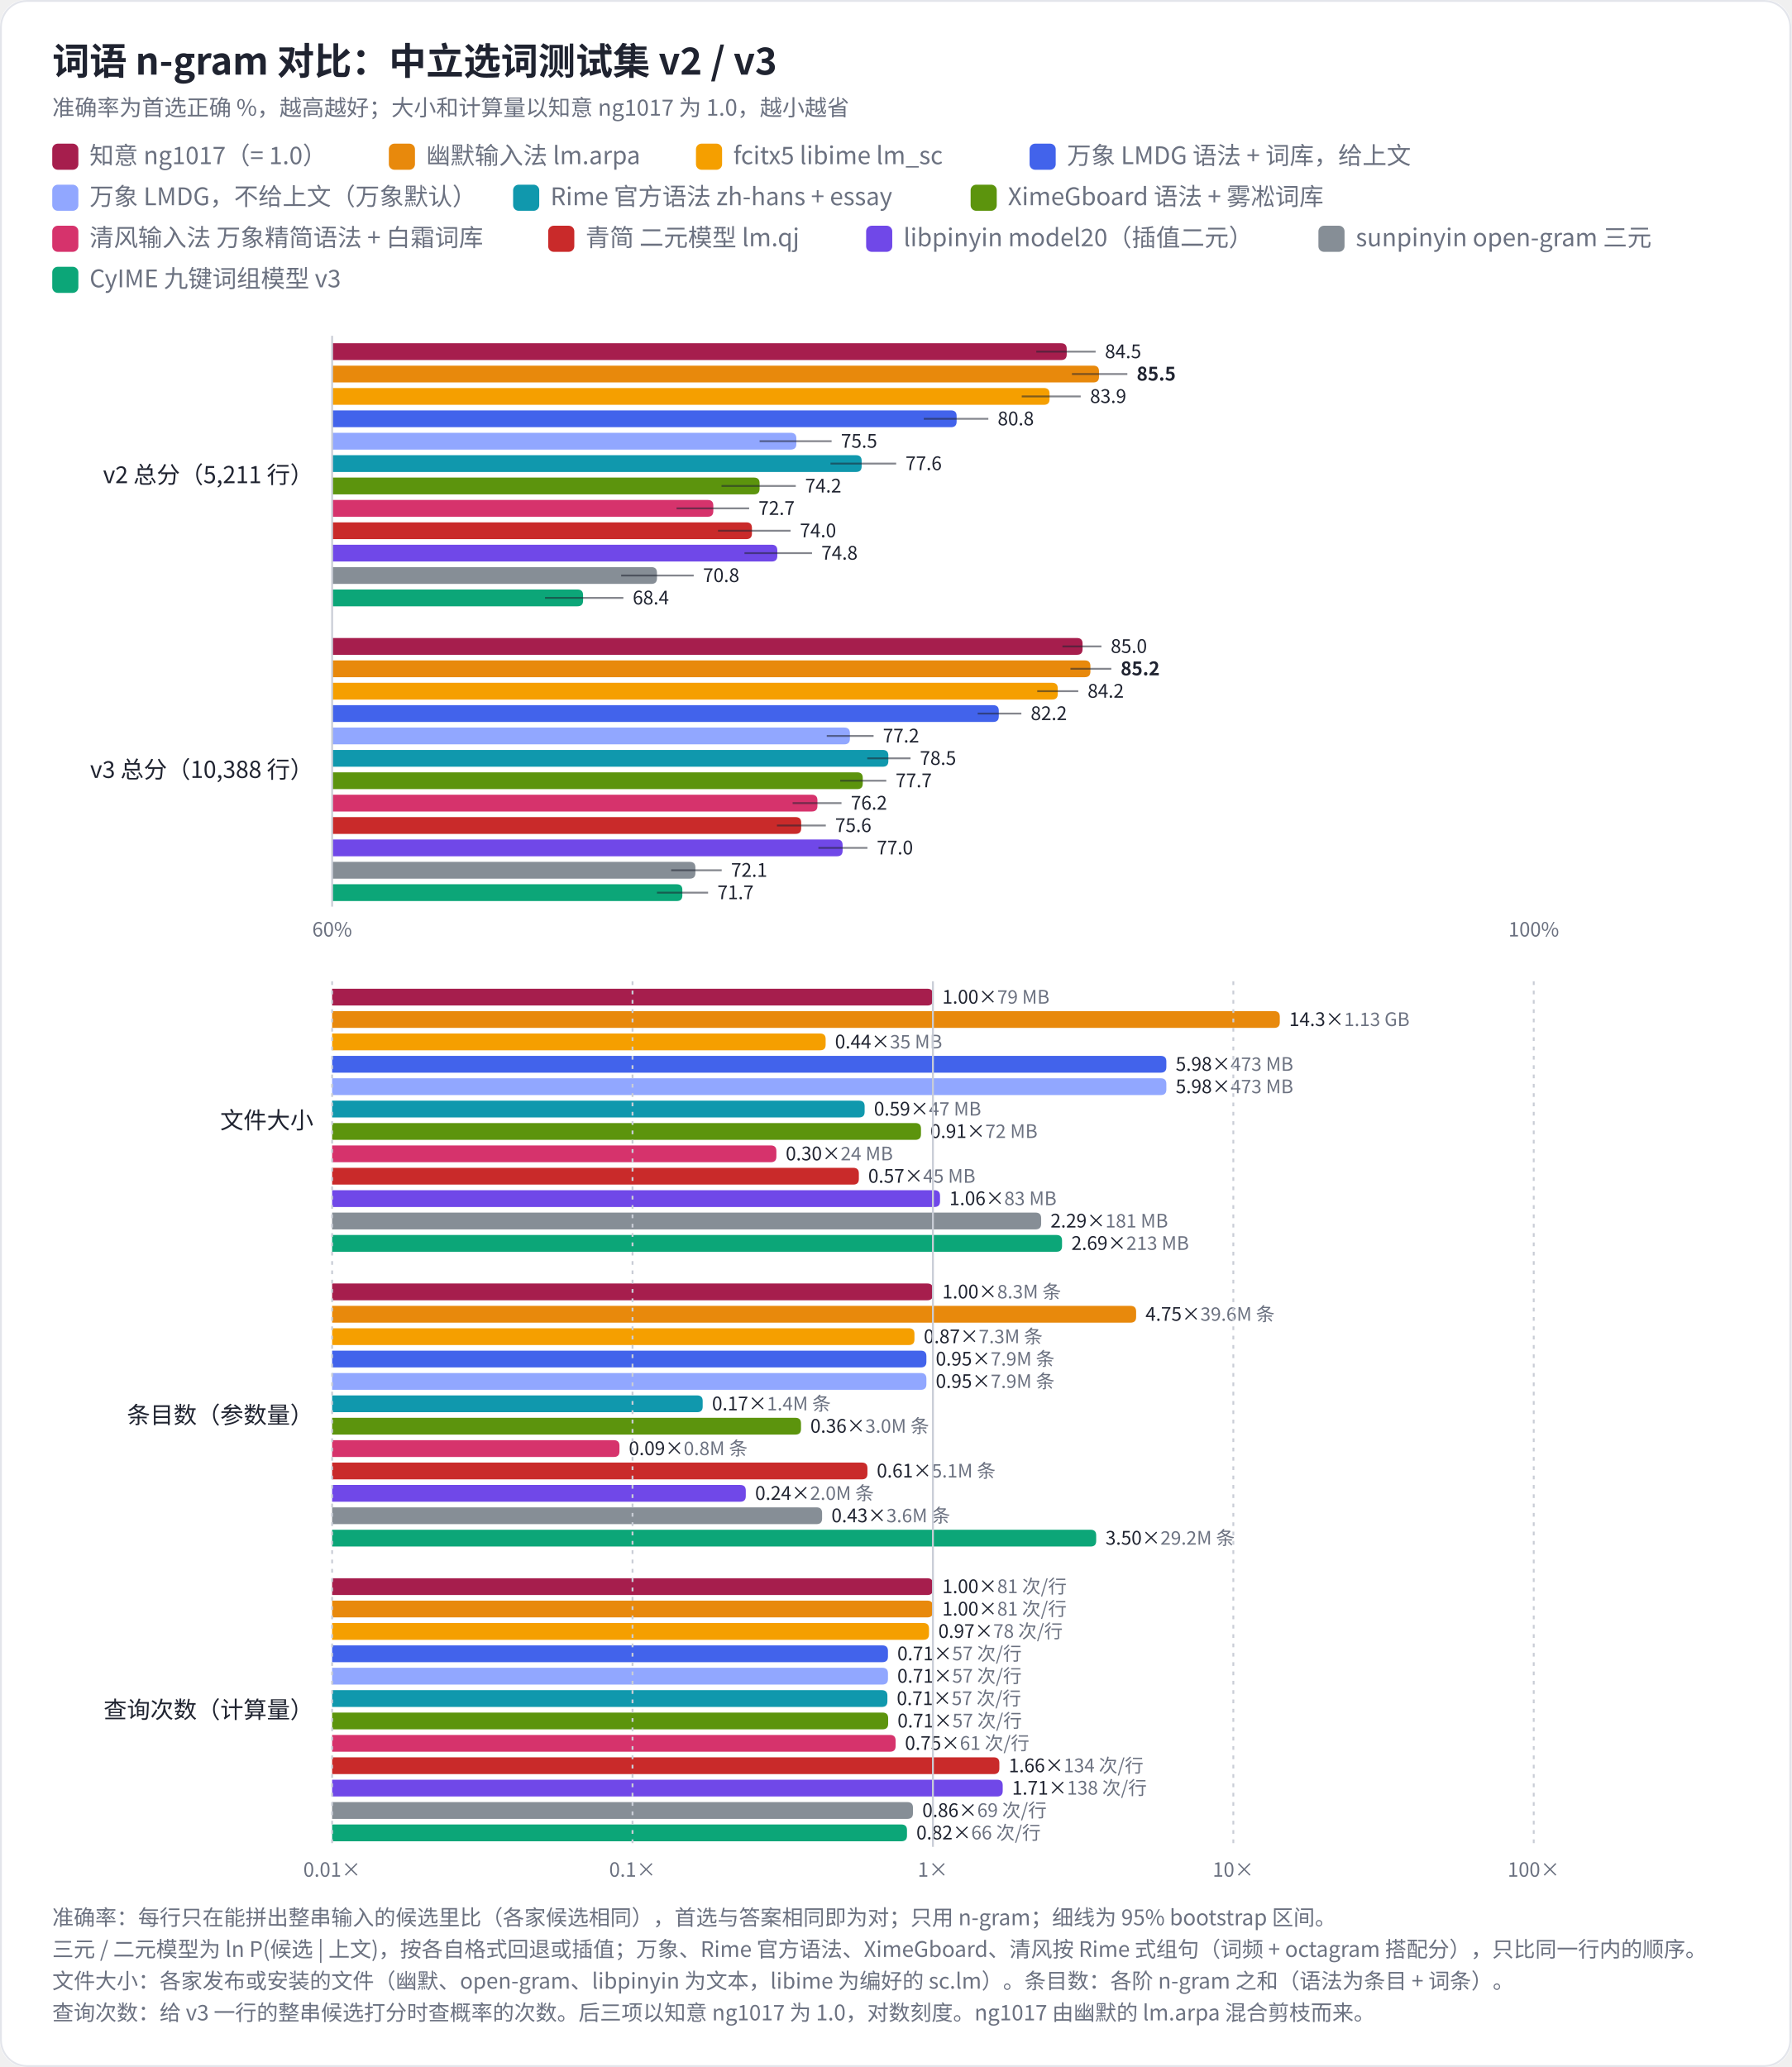
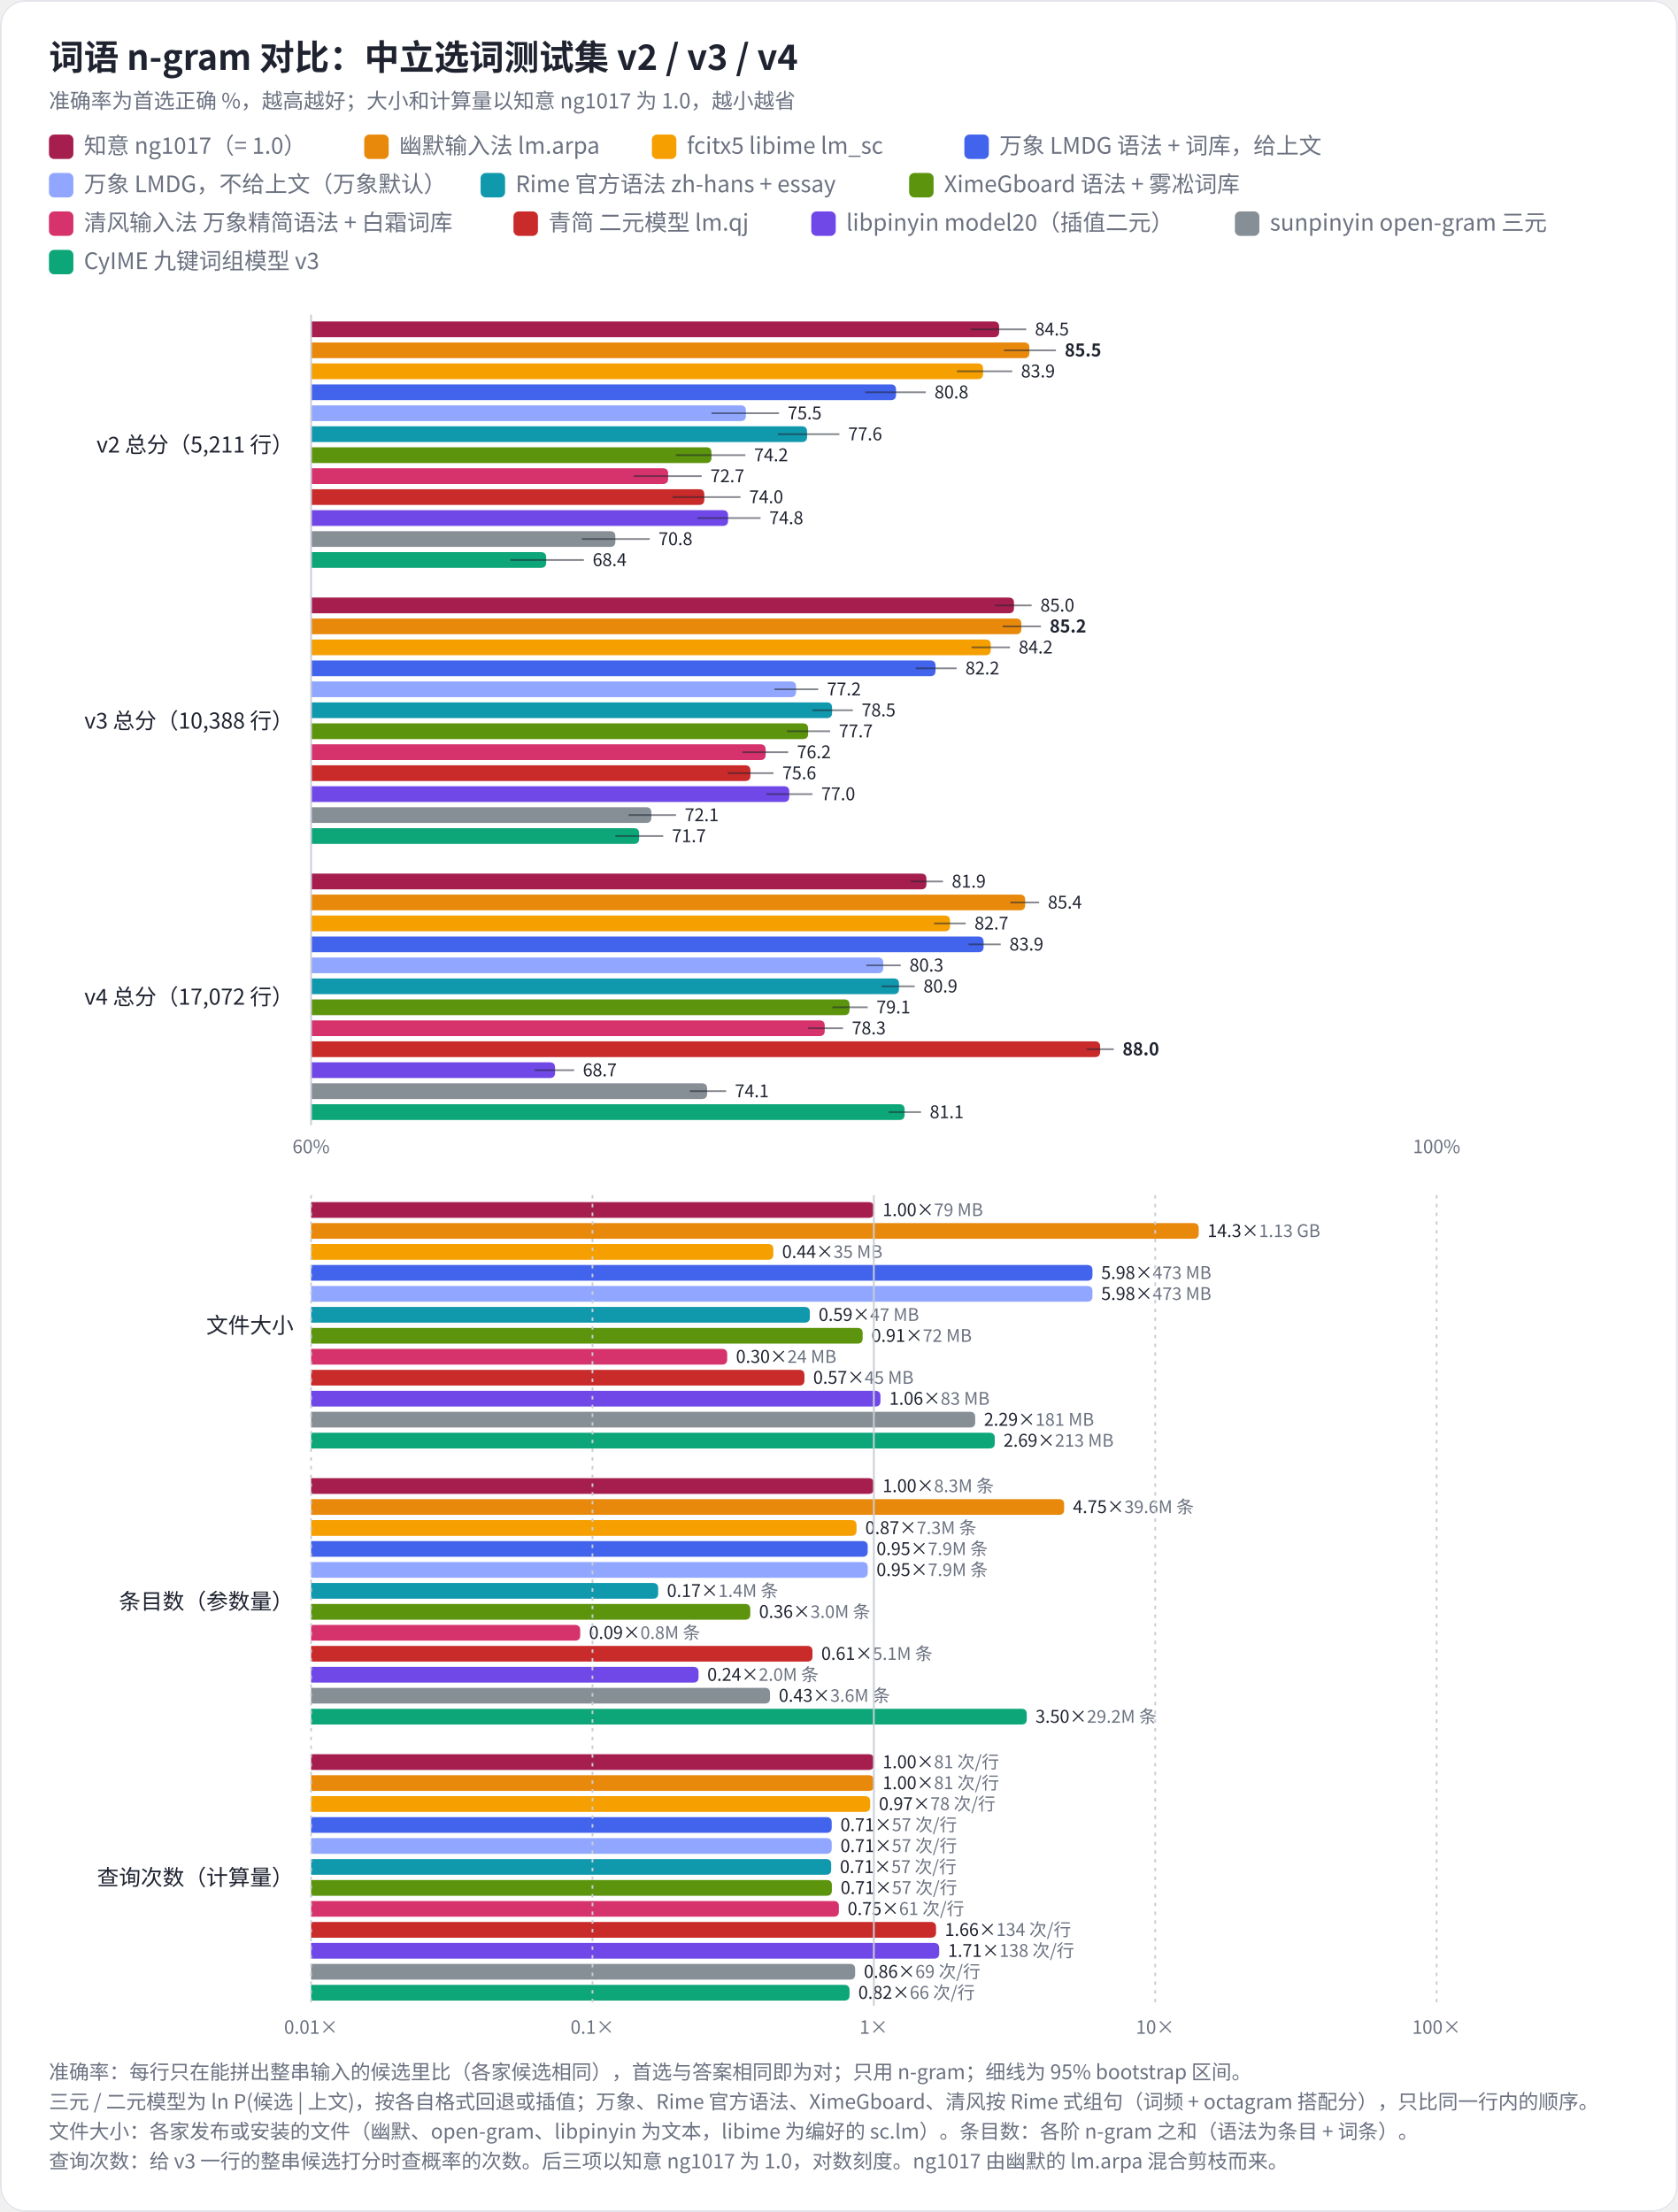
- <svg xmlns="http://www.w3.org/2000/svg" width="960" height="1108" viewBox="0 0 960 1108" font-family="'Microsoft YaHei','PingFang SC','Noto Sans CJK SC','Segoe UI',sans-serif">
-   <rect width="960" height="1108" rx="14" fill="#FFFFFF" />
-   <rect x="0.5" y="0.5" width="959" height="1107" rx="14" fill="none" stroke="#E3E5EB" />
-   <text x="28" y="40" font-size="20" font-weight="700" fill="#1F2330">词语 n-gram 对比：中立选词测试集 v2 / v3</text>
+ <svg xmlns="http://www.w3.org/2000/svg" width="960" height="1266" viewBox="0 0 960 1266" font-family="'Microsoft YaHei','PingFang SC','Noto Sans CJK SC','Segoe UI',sans-serif">
+   <rect width="960" height="1266" rx="14" fill="#FFFFFF" />
+   <rect x="0.5" y="0.5" width="959" height="1265" rx="14" fill="none" stroke="#E3E5EB" />
+   <text x="28" y="40" font-size="20" font-weight="700" fill="#1F2330">词语 n-gram 对比：中立选词测试集 v2 / v3 / v4</text>
  <text x="28" y="62" font-size="12" fill="#6B7180">准确率为首选正确 %，越高越好；大小和计算量以知意 ng1017 为 1.0，越小越省</text>
  <rect x="28" y="77" width="14" height="14" rx="3" fill="#A61E4D" />
  <text x="48" y="88" font-size="13" fill="#6B7180">知意 ng1017（= 1.0）</text>
  <rect x="208.4" y="77" width="14" height="14" rx="3" fill="#E8890C" />
  <text x="228.4" y="88" font-size="13" fill="#6B7180">幽默输入法 lm.arpa</text>
  <rect x="373.0" y="77" width="14" height="14" rx="3" fill="#F59F00" />
  <text x="393.0" y="88" font-size="13" fill="#6B7180">fcitx5 libime lm_sc</text>
  <rect x="551.8" y="77" width="14" height="14" rx="3" fill="#4263EB" />
  <text x="571.8" y="88" font-size="13" fill="#6B7180">万象 LMDG 语法 + 词库，给上文</text>
  <rect x="28" y="99" width="14" height="14" rx="3" fill="#91A7FF" />
  <text x="48" y="110" font-size="13" fill="#6B7180">万象 LMDG，不给上文（万象默认）</text>
  <rect x="275.0" y="99" width="14" height="14" rx="3" fill="#1098AD" />
  <text x="295.0" y="110" font-size="13" fill="#6B7180">Rime 官方语法 zh-hans + essay</text>
  <rect x="520.2" y="99" width="14" height="14" rx="3" fill="#5C940D" />
  <text x="540.2" y="110" font-size="13" fill="#6B7180">XimeGboard 语法 + 雾凇词库</text>
  <rect x="28" y="121" width="14" height="14" rx="3" fill="#D6336C" />
  <text x="48" y="132" font-size="13" fill="#6B7180">清风输入法 万象精简语法 + 白霜词库</text>
  <rect x="293.8" y="121" width="14" height="14" rx="3" fill="#C92A2A" />
  <text x="313.8" y="132" font-size="13" fill="#6B7180">青简 二元模型 lm.qj</text>
  <rect x="464.2" y="121" width="14" height="14" rx="3" fill="#7048E8" />
  <text x="484.2" y="132" font-size="13" fill="#6B7180">libpinyin model20（插值二元）</text>
  <rect x="706.6" y="121" width="14" height="14" rx="3" fill="#868E96" />
  <text x="726.6" y="132" font-size="13" fill="#6B7180">sunpinyin open-gram 三元</text>
  <rect x="28" y="143" width="14" height="14" rx="3" fill="#0CA678" />
  <text x="48" y="154" font-size="13" fill="#6B7180">CyIME 九键词组模型 v3</text>
  <text x="168" y="259" font-size="12.5" text-anchor="end" fill="#1F2330">v2 总分（5,211 行）</text>
  <path d="M178,184 H568.7 Q571.7,184 571.7,187.0 V190.0 Q571.7,193 568.7,193 H178 Z" fill="#A61E4D" />
  <line x1="555.4" y1="188.5" x2="587.2" y2="188.5" stroke="#1F2330" stroke-width="1" opacity="0.55" />
  <text x="592.2" y="192" font-size="10" fill="#1F2330">84.5</text>
  <path d="M178,196 H586.0 Q589.0,196 589.0,199.0 V202.0 Q589.0,205 586.0,205 H178 Z" fill="#E8890C" />
  <line x1="574.5" y1="200.5" x2="604.2" y2="200.5" stroke="#1F2330" stroke-width="1" opacity="0.55" />
  <text x="609.2" y="204" font-size="10" font-weight="700" fill="#1F2330">85.5</text>
  <path d="M178,208 H559.5 Q562.5,208 562.5,211.0 V214.0 Q562.5,217 559.5,217 H178 Z" fill="#F59F00" />
  <line x1="547.6" y1="212.5" x2="579.2" y2="212.5" stroke="#1F2330" stroke-width="1" opacity="0.55" />
  <text x="584.2" y="216" font-size="10" fill="#1F2330">83.9</text>
  <path d="M178,220 H509.7 Q512.7,220 512.7,223.0 V226.0 Q512.7,229 509.7,229 H178 Z" fill="#4263EB" />
  <line x1="495.1" y1="224.5" x2="529.7" y2="224.5" stroke="#1F2330" stroke-width="1" opacity="0.55" />
  <text x="534.7" y="228" font-size="10" fill="#1F2330">80.8</text>
  <path d="M178,232 H423.8 Q426.8,232 426.8,235.0 V238.0 Q426.8,241 423.8,241 H178 Z" fill="#91A7FF" />
  <line x1="407.1" y1="236.5" x2="445.7" y2="236.5" stroke="#1F2330" stroke-width="1" opacity="0.55" />
  <text x="450.7" y="240" font-size="10" fill="#1F2330">75.5</text>
  <path d="M178,244 H458.8 Q461.8,244 461.8,247.0 V250.0 Q461.8,253 458.8,253 H178 Z" fill="#1098AD" />
  <line x1="445.1" y1="248.5" x2="480.3" y2="248.5" stroke="#1F2330" stroke-width="1" opacity="0.55" />
  <text x="485.3" y="252" font-size="10" fill="#1F2330">77.6</text>
  <path d="M178,256 H404.1 Q407.1,256 407.1,259.0 V262.0 Q407.1,265 404.1,265 H178 Z" fill="#5C940D" />
  <line x1="386.7" y1="260.5" x2="426.5" y2="260.5" stroke="#1F2330" stroke-width="1" opacity="0.55" />
  <text x="431.5" y="264" font-size="10" fill="#1F2330">74.2</text>
  <path d="M178,268 H379.3 Q382.3,268 382.3,271.0 V274.0 Q382.3,277 379.3,277 H178 Z" fill="#D6336C" />
  <line x1="362.6" y1="272.5" x2="401.5" y2="272.5" stroke="#1F2330" stroke-width="1" opacity="0.55" />
  <text x="406.5" y="276" font-size="10" fill="#1F2330">72.7</text>
  <path d="M178,280 H400.0 Q403.0,280 403.0,283.0 V286.0 Q403.0,289 400.0,289 H178 Z" fill="#C92A2A" />
  <line x1="384.8" y1="284.5" x2="423.7" y2="284.5" stroke="#1F2330" stroke-width="1" opacity="0.55" />
  <text x="428.7" y="288" font-size="10" fill="#1F2330">74.0</text>
  <path d="M178,292 H413.6 Q416.6,292 416.6,295.0 V298.0 Q416.6,301 413.6,301 H178 Z" fill="#7048E8" />
  <line x1="399.0" y1="296.5" x2="435.2" y2="296.5" stroke="#1F2330" stroke-width="1" opacity="0.55" />
  <text x="440.2" y="300" font-size="10" fill="#1F2330">74.8</text>
  <path d="M178,304 H349.1 Q352.1,304 352.1,307.0 V310.0 Q352.1,313 349.1,313 H178 Z" fill="#868E96" />
  <line x1="332.9" y1="308.5" x2="371.8" y2="308.5" stroke="#1F2330" stroke-width="1" opacity="0.55" />
  <text x="376.8" y="312" font-size="10" fill="#1F2330">70.8</text>
  <path d="M178,316 H309.5 Q312.5,316 312.5,319.0 V322.0 Q312.5,325 309.5,325 H178 Z" fill="#0CA678" />
  <line x1="292.1" y1="320.5" x2="334.1" y2="320.5" stroke="#1F2330" stroke-width="1" opacity="0.55" />
  <text x="339.1" y="324" font-size="10" fill="#1F2330">68.4</text>
  <text x="168" y="417" font-size="12.5" text-anchor="end" fill="#1F2330">v3 总分（10,388 行）</text>
  <path d="M178,342 H577.2 Q580.2,342 580.2,345.0 V348.0 Q580.2,351 577.2,351 H178 Z" fill="#A61E4D" />
  <line x1="569.4" y1="346.5" x2="590.3" y2="346.5" stroke="#1F2330" stroke-width="1" opacity="0.55" />
  <text x="595.3" y="350" font-size="10" fill="#1F2330">85.0</text>
  <path d="M178,354 H581.4 Q584.4,354 584.4,357.0 V360.0 Q584.4,363 581.4,363 H178 Z" fill="#E8890C" />
  <line x1="573.7" y1="358.5" x2="595.6" y2="358.5" stroke="#1F2330" stroke-width="1" opacity="0.55" />
  <text x="600.6" y="362" font-size="10" font-weight="700" fill="#1F2330">85.2</text>
  <path d="M178,366 H563.9 Q566.9,366 566.9,369.0 V372.0 Q566.9,375 563.9,375 H178 Z" fill="#F59F00" />
  <line x1="555.9" y1="370.5" x2="577.9" y2="370.5" stroke="#1F2330" stroke-width="1" opacity="0.55" />
  <text x="582.9" y="374" font-size="10" fill="#1F2330">84.2</text>
  <path d="M178,378 H532.3 Q535.3,378 535.3,381.0 V384.0 Q535.3,387 532.3,387 H178 Z" fill="#4263EB" />
  <line x1="524.0" y1="382.5" x2="547.4" y2="382.5" stroke="#1F2330" stroke-width="1" opacity="0.55" />
  <text x="552.4" y="386" font-size="10" fill="#1F2330">82.2</text>
  <path d="M178,390 H452.5 Q455.5,390 455.5,393.0 V396.0 Q455.5,399 452.5,399 H178 Z" fill="#91A7FF" />
  <line x1="443.1" y1="394.5" x2="468.2" y2="394.5" stroke="#1F2330" stroke-width="1" opacity="0.55" />
  <text x="473.2" y="398" font-size="10" fill="#1F2330">77.2</text>
  <path d="M178,402 H473.1 Q476.1,402 476.1,405.0 V408.0 Q476.1,411 473.1,411 H178 Z" fill="#1098AD" />
  <line x1="464.8" y1="406.5" x2="488.0" y2="406.5" stroke="#1F2330" stroke-width="1" opacity="0.55" />
  <text x="493.0" y="410" font-size="10" fill="#1F2330">78.5</text>
  <path d="M178,414 H459.4 Q462.4,414 462.4,417.0 V420.0 Q462.4,423 459.4,423 H178 Z" fill="#5C940D" />
  <line x1="450.3" y1="418.5" x2="475.0" y2="418.5" stroke="#1F2330" stroke-width="1" opacity="0.55" />
  <text x="480.0" y="422" font-size="10" fill="#1F2330">77.7</text>
  <path d="M178,426 H435.1 Q438.1,426 438.1,429.0 V432.0 Q438.1,435 435.1,435 H178 Z" fill="#D6336C" />
  <line x1="424.8" y1="430.5" x2="451.0" y2="430.5" stroke="#1F2330" stroke-width="1" opacity="0.55" />
  <text x="456.0" y="434" font-size="10" fill="#1F2330">76.2</text>
  <path d="M178,438 H426.4 Q429.4,438 429.4,441.0 V444.0 Q429.4,447 426.4,447 H178 Z" fill="#C92A2A" />
  <line x1="416.4" y1="442.5" x2="442.6" y2="442.5" stroke="#1F2330" stroke-width="1" opacity="0.55" />
  <text x="447.6" y="446" font-size="10" fill="#1F2330">75.6</text>
  <path d="M178,450 H448.6 Q451.6,450 451.6,453.0 V456.0 Q451.6,459 448.6,459 H178 Z" fill="#7048E8" />
  <line x1="438.6" y1="454.5" x2="464.9" y2="454.5" stroke="#1F2330" stroke-width="1" opacity="0.55" />
  <text x="469.9" y="458" font-size="10" fill="#1F2330">77.0</text>
  <path d="M178,462 H369.7 Q372.7,462 372.7,465.0 V468.0 Q372.7,471 369.7,471 H178 Z" fill="#868E96" />
  <line x1="359.7" y1="466.5" x2="386.8" y2="466.5" stroke="#1F2330" stroke-width="1" opacity="0.55" />
  <text x="391.8" y="470" font-size="10" fill="#1F2330">72.1</text>
  <path d="M178,474 H362.7 Q365.7,474 365.7,477.0 V480.0 Q365.7,483 362.7,483 H178 Z" fill="#0CA678" />
  <line x1="352.1" y1="478.5" x2="379.5" y2="478.5" stroke="#1F2330" stroke-width="1" opacity="0.55" />
  <text x="384.5" y="482" font-size="10" fill="#1F2330">71.7</text>
-   <line x1="178" y1="180" x2="178" y2="486" stroke="#C9CDD6" />
-   <text x="178" y="502" font-size="10.5" fill="#6B7180" text-anchor="middle">60%</text>
-   <text x="822" y="502" font-size="10.5" fill="#6B7180" text-anchor="middle">100%</text>
-   <text x="168" y="605" font-size="12.5" text-anchor="end" fill="#1F2330">文件大小</text>
-   <path d="M178,530 H497.0 Q500.0,530 500.0,533.0 V536.0 Q500.0,539 497.0,539 H178 Z" fill="#A61E4D" />
-   <text x="505.0" y="538" font-size="10" fill="#1F2330">1.00×<tspan fill="#6B7180">  79 MB</tspan>
-   </text>
-   <path d="M178,542 H682.9 Q685.9,542 685.9,545.0 V548.0 Q685.9,551 682.9,551 H178 Z" fill="#E8890C" />
-   <text x="690.9" y="550" font-size="10" fill="#1F2330">14.3×<tspan fill="#6B7180">  1.13 GB</tspan>
-   </text>
-   <path d="M178,554 H439.5 Q442.5,554 442.5,557.0 V560.0 Q442.5,563 439.5,563 H178 Z" fill="#F59F00" />
-   <text x="447.5" y="562" font-size="10" fill="#1F2330">0.44×<tspan fill="#6B7180">  35 MB</tspan>
-   </text>
-   <path d="M178,566 H622.1 Q625.1,566 625.1,569.0 V572.0 Q625.1,575 622.1,575 H178 Z" fill="#4263EB" />
-   <text x="630.1" y="574" font-size="10" fill="#1F2330">5.98×<tspan fill="#6B7180">  473 MB</tspan>
-   </text>
-   <path d="M178,578 H622.1 Q625.1,578 625.1,581.0 V584.0 Q625.1,587 622.1,587 H178 Z" fill="#91A7FF" />
-   <text x="630.1" y="586" font-size="10" fill="#1F2330">5.98×<tspan fill="#6B7180">  473 MB</tspan>
-   </text>
-   <path d="M178,590 H460.4 Q463.4,590 463.4,593.0 V596.0 Q463.4,599 460.4,599 H178 Z" fill="#1098AD" />
-   <text x="468.4" y="598" font-size="10" fill="#1F2330">0.59×<tspan fill="#6B7180">  47 MB</tspan>
-   </text>
-   <path d="M178,602 H490.6 Q493.6,602 493.6,605.0 V608.0 Q493.6,611 490.6,611 H178 Z" fill="#5C940D" />
-   <text x="498.6" y="610" font-size="10" fill="#1F2330">0.91×<tspan fill="#6B7180">  72 MB</tspan>
-   </text>
-   <path d="M178,614 H413.1 Q416.1,614 416.1,617.0 V620.0 Q416.1,623 413.1,623 H178 Z" fill="#D6336C" />
-   <text x="421.1" y="622" font-size="10" fill="#1F2330">0.30×<tspan fill="#6B7180">  24 MB</tspan>
-   </text>
-   <path d="M178,626 H457.3 Q460.3,626 460.3,629.0 V632.0 Q460.3,635 457.3,635 H178 Z" fill="#C92A2A" />
-   <text x="465.3" y="634" font-size="10" fill="#1F2330">0.57×<tspan fill="#6B7180">  45 MB</tspan>
-   </text>
-   <path d="M178,638 H500.8 Q503.8,638 503.8,641.0 V644.0 Q503.8,647 500.8,647 H178 Z" fill="#7048E8" />
-   <text x="508.8" y="646" font-size="10" fill="#1F2330">1.06×<tspan fill="#6B7180">  83 MB</tspan>
-   </text>
-   <path d="M178,650 H555.0 Q558.0,650 558.0,653.0 V656.0 Q558.0,659 555.0,659 H178 Z" fill="#868E96" />
-   <text x="563.0" y="658" font-size="10" fill="#1F2330">2.29×<tspan fill="#6B7180">  181 MB</tspan>
-   </text>
-   <path d="M178,662 H566.2 Q569.2,662 569.2,665.0 V668.0 Q569.2,671 566.2,671 H178 Z" fill="#0CA678" />
-   <text x="574.2" y="670" font-size="10" fill="#1F2330">2.69×<tspan fill="#6B7180">  213 MB</tspan>
-   </text>
-   <text x="168" y="763" font-size="12.5" text-anchor="end" fill="#1F2330">条目数（参数量）</text>
+   <text x="168" y="575" font-size="12.5" text-anchor="end" fill="#1F2330">v4 总分（17,072 行）</text>
+   <path d="M178,500 H527.1 Q530.1,500 530.1,503.0 V506.0 Q530.1,509 527.1,509 H178 Z" fill="#A61E4D" />
+   <line x1="520.9" y1="504.5" x2="539.6" y2="504.5" stroke="#1F2330" stroke-width="1" opacity="0.55" />
+   <text x="544.6" y="508" font-size="10" fill="#1F2330">81.9</text>
+   <path d="M178,512 H583.6 Q586.6,512 586.6,515.0 V518.0 Q586.6,521 583.6,521 H178 Z" fill="#E8890C" />
+   <line x1="578.1" y1="516.5" x2="594.6" y2="516.5" stroke="#1F2330" stroke-width="1" opacity="0.55" />
+   <text x="599.6" y="520" font-size="10" fill="#1F2330">85.4</text>
+   <path d="M178,524 H540.6 Q543.6,524 543.6,527.0 V530.0 Q543.6,533 540.6,533 H178 Z" fill="#F59F00" />
+   <line x1="534.5" y1="528.5" x2="552.6" y2="528.5" stroke="#1F2330" stroke-width="1" opacity="0.55" />
+   <text x="557.6" y="532" font-size="10" fill="#1F2330">82.7</text>
+   <path d="M178,536 H559.8 Q562.8,536 562.8,539.0 V542.0 Q562.8,545 559.8,545 H178 Z" fill="#4263EB" />
+   <line x1="554.2" y1="540.5" x2="572.6" y2="540.5" stroke="#1F2330" stroke-width="1" opacity="0.55" />
+   <text x="577.6" y="544" font-size="10" fill="#1F2330">83.9</text>
+   <path d="M178,548 H502.4 Q505.4,548 505.4,551.0 V554.0 Q505.4,557 502.4,557 H178 Z" fill="#91A7FF" />
+   <line x1="495.7" y1="552.5" x2="515.4" y2="552.5" stroke="#1F2330" stroke-width="1" opacity="0.55" />
+   <text x="520.4" y="556" font-size="10" fill="#1F2330">80.3</text>
+   <path d="M178,560 H511.4 Q514.4,560 514.4,563.0 V566.0 Q514.4,569 511.4,569 H178 Z" fill="#1098AD" />
+   <line x1="504.5" y1="564.5" x2="523.4" y2="564.5" stroke="#1F2330" stroke-width="1" opacity="0.55" />
+   <text x="528.4" y="568" font-size="10" fill="#1F2330">80.9</text>
+   <path d="M178,572 H483.1 Q486.1,572 486.1,575.0 V578.0 Q486.1,581 483.1,581 H178 Z" fill="#5C940D" />
+   <line x1="476.3" y1="576.5" x2="496.5" y2="576.5" stroke="#1F2330" stroke-width="1" opacity="0.55" />
+   <text x="501.5" y="580" font-size="10" fill="#1F2330">79.1</text>
+   <path d="M178,584 H468.9 Q471.9,584 471.9,587.0 V590.0 Q471.9,593 468.9,593 H178 Z" fill="#D6336C" />
+   <line x1="462.4" y1="588.5" x2="482.4" y2="588.5" stroke="#1F2330" stroke-width="1" opacity="0.55" />
+   <text x="487.4" y="592" font-size="10" fill="#1F2330">78.3</text>
+   <path d="M178,596 H626.5 Q629.5,596 629.5,599.0 V602.0 Q629.5,605 626.5,605 H178 Z" fill="#C92A2A" />
+   <line x1="621.7" y1="600.5" x2="637.3" y2="600.5" stroke="#1F2330" stroke-width="1" opacity="0.55" />
+   <text x="642.3" y="604" font-size="10" font-weight="700" fill="#1F2330">88.0</text>
+   <path d="M178,608 H314.6 Q317.6,608 317.6,611.0 V614.0 Q317.6,617 314.6,617 H178 Z" fill="#7048E8" />
+   <line x1="306.0" y1="612.5" x2="328.5" y2="612.5" stroke="#1F2330" stroke-width="1" opacity="0.55" />
+   <text x="333.5" y="616" font-size="10" fill="#1F2330">68.7</text>
+   <path d="M178,620 H401.6 Q404.6,620 404.6,623.0 V626.0 Q404.6,629 401.6,629 H178 Z" fill="#868E96" />
+   <line x1="394.7" y1="624.5" x2="415.5" y2="624.5" stroke="#1F2330" stroke-width="1" opacity="0.55" />
+   <text x="420.5" y="628" font-size="10" fill="#1F2330">74.1</text>
+   <path d="M178,632 H514.6 Q517.6,632 517.6,635.0 V638.0 Q517.6,641 514.6,641 H178 Z" fill="#0CA678" />
+   <line x1="508.5" y1="636.5" x2="527.0" y2="636.5" stroke="#1F2330" stroke-width="1" opacity="0.55" />
+   <text x="532.0" y="640" font-size="10" fill="#1F2330">81.1</text>
+   <line x1="178" y1="180" x2="178" y2="644" stroke="#C9CDD6" />
+   <text x="178" y="660" font-size="10.5" fill="#6B7180" text-anchor="middle">60%</text>
+   <text x="822" y="660" font-size="10.5" fill="#6B7180" text-anchor="middle">100%</text>
+   <text x="168" y="763" font-size="12.5" text-anchor="end" fill="#1F2330">文件大小</text>
  <path d="M178,688 H497.0 Q500.0,688 500.0,691.0 V694.0 Q500.0,697 497.0,697 H178 Z" fill="#A61E4D" />
-   <text x="505.0" y="696" font-size="10" fill="#1F2330">1.00×<tspan fill="#6B7180">  8.3M 条</tspan>
-   </text>
-   <path d="M178,700 H605.9 Q608.9,700 608.9,703.0 V706.0 Q608.9,709 605.9,709 H178 Z" fill="#E8890C" />
-   <text x="613.9" y="708" font-size="10" fill="#1F2330">4.75×<tspan fill="#6B7180">  39.6M 条</tspan>
-   </text>
-   <path d="M178,712 H487.1 Q490.1,712 490.1,715.0 V718.0 Q490.1,721 487.1,721 H178 Z" fill="#F59F00" />
-   <text x="495.1" y="720" font-size="10" fill="#1F2330">0.87×<tspan fill="#6B7180">  7.3M 条</tspan>
-   </text>
-   <path d="M178,724 H493.5 Q496.5,724 496.5,727.0 V730.0 Q496.5,733 493.5,733 H178 Z" fill="#4263EB" />
-   <text x="501.5" y="732" font-size="10" fill="#1F2330">0.95×<tspan fill="#6B7180">  7.9M 条</tspan>
-   </text>
-   <path d="M178,736 H493.5 Q496.5,736 496.5,739.0 V742.0 Q496.5,745 493.5,745 H178 Z" fill="#91A7FF" />
-   <text x="501.5" y="744" font-size="10" fill="#1F2330">0.95×<tspan fill="#6B7180">  7.9M 条</tspan>
-   </text>
-   <path d="M178,748 H373.6 Q376.6,748 376.6,751.0 V754.0 Q376.6,757 373.6,757 H178 Z" fill="#1098AD" />
-   <text x="381.6" y="756" font-size="10" fill="#1F2330">0.17×<tspan fill="#6B7180">  1.4M 条</tspan>
-   </text>
-   <path d="M178,760 H426.3 Q429.3,760 429.3,763.0 V766.0 Q429.3,769 426.3,769 H178 Z" fill="#5C940D" />
-   <text x="434.3" y="768" font-size="10" fill="#1F2330">0.36×<tspan fill="#6B7180">  3.0M 条</tspan>
-   </text>
-   <path d="M178,772 H329.0 Q332.0,772 332.0,775.0 V778.0 Q332.0,781 329.0,781 H178 Z" fill="#D6336C" />
-   <text x="337.0" y="780" font-size="10" fill="#1F2330">0.09×<tspan fill="#6B7180">  0.8M 条</tspan>
-   </text>
-   <path d="M178,784 H461.9 Q464.9,784 464.9,787.0 V790.0 Q464.9,793 461.9,793 H178 Z" fill="#C92A2A" />
-   <text x="469.9" y="792" font-size="10" fill="#1F2330">0.61×<tspan fill="#6B7180">  5.1M 条</tspan>
-   </text>
-   <path d="M178,796 H396.7 Q399.7,796 399.7,799.0 V802.0 Q399.7,805 396.7,805 H178 Z" fill="#7048E8" />
-   <text x="404.7" y="804" font-size="10" fill="#1F2330">0.24×<tspan fill="#6B7180">  2.0M 条</tspan>
-   </text>
-   <path d="M178,808 H437.6 Q440.6,808 440.6,811.0 V814.0 Q440.6,817 437.6,817 H178 Z" fill="#868E96" />
-   <text x="445.6" y="816" font-size="10" fill="#1F2330">0.43×<tspan fill="#6B7180">  3.6M 条</tspan>
-   </text>
-   <path d="M178,820 H584.5 Q587.5,820 587.5,823.0 V826.0 Q587.5,829 584.5,829 H178 Z" fill="#0CA678" />
-   <text x="592.5" y="828" font-size="10" fill="#1F2330">3.50×<tspan fill="#6B7180">  29.2M 条</tspan>
-   </text>
-   <text x="168" y="921" font-size="12.5" text-anchor="end" fill="#1F2330">查询次数（计算量）</text>
+   <text x="505.0" y="696" font-size="10" fill="#1F2330">1.00×<tspan fill="#6B7180">  79 MB</tspan>
+   </text>
+   <path d="M178,700 H682.9 Q685.9,700 685.9,703.0 V706.0 Q685.9,709 682.9,709 H178 Z" fill="#E8890C" />
+   <text x="690.9" y="708" font-size="10" fill="#1F2330">14.3×<tspan fill="#6B7180">  1.13 GB</tspan>
+   </text>
+   <path d="M178,712 H439.5 Q442.5,712 442.5,715.0 V718.0 Q442.5,721 439.5,721 H178 Z" fill="#F59F00" />
+   <text x="447.5" y="720" font-size="10" fill="#1F2330">0.44×<tspan fill="#6B7180">  35 MB</tspan>
+   </text>
+   <path d="M178,724 H622.1 Q625.1,724 625.1,727.0 V730.0 Q625.1,733 622.1,733 H178 Z" fill="#4263EB" />
+   <text x="630.1" y="732" font-size="10" fill="#1F2330">5.98×<tspan fill="#6B7180">  473 MB</tspan>
+   </text>
+   <path d="M178,736 H622.1 Q625.1,736 625.1,739.0 V742.0 Q625.1,745 622.1,745 H178 Z" fill="#91A7FF" />
+   <text x="630.1" y="744" font-size="10" fill="#1F2330">5.98×<tspan fill="#6B7180">  473 MB</tspan>
+   </text>
+   <path d="M178,748 H460.4 Q463.4,748 463.4,751.0 V754.0 Q463.4,757 460.4,757 H178 Z" fill="#1098AD" />
+   <text x="468.4" y="756" font-size="10" fill="#1F2330">0.59×<tspan fill="#6B7180">  47 MB</tspan>
+   </text>
+   <path d="M178,760 H490.6 Q493.6,760 493.6,763.0 V766.0 Q493.6,769 490.6,769 H178 Z" fill="#5C940D" />
+   <text x="498.6" y="768" font-size="10" fill="#1F2330">0.91×<tspan fill="#6B7180">  72 MB</tspan>
+   </text>
+   <path d="M178,772 H413.1 Q416.1,772 416.1,775.0 V778.0 Q416.1,781 413.1,781 H178 Z" fill="#D6336C" />
+   <text x="421.1" y="780" font-size="10" fill="#1F2330">0.30×<tspan fill="#6B7180">  24 MB</tspan>
+   </text>
+   <path d="M178,784 H457.3 Q460.3,784 460.3,787.0 V790.0 Q460.3,793 457.3,793 H178 Z" fill="#C92A2A" />
+   <text x="465.3" y="792" font-size="10" fill="#1F2330">0.57×<tspan fill="#6B7180">  45 MB</tspan>
+   </text>
+   <path d="M178,796 H500.8 Q503.8,796 503.8,799.0 V802.0 Q503.8,805 500.8,805 H178 Z" fill="#7048E8" />
+   <text x="508.8" y="804" font-size="10" fill="#1F2330">1.06×<tspan fill="#6B7180">  83 MB</tspan>
+   </text>
+   <path d="M178,808 H555.0 Q558.0,808 558.0,811.0 V814.0 Q558.0,817 555.0,817 H178 Z" fill="#868E96" />
+   <text x="563.0" y="816" font-size="10" fill="#1F2330">2.29×<tspan fill="#6B7180">  181 MB</tspan>
+   </text>
+   <path d="M178,820 H566.2 Q569.2,820 569.2,823.0 V826.0 Q569.2,829 566.2,829 H178 Z" fill="#0CA678" />
+   <text x="574.2" y="828" font-size="10" fill="#1F2330">2.69×<tspan fill="#6B7180">  213 MB</tspan>
+   </text>
+   <text x="168" y="921" font-size="12.5" text-anchor="end" fill="#1F2330">条目数（参数量）</text>
  <path d="M178,846 H497.0 Q500.0,846 500.0,849.0 V852.0 Q500.0,855 497.0,855 H178 Z" fill="#A61E4D" />
-   <text x="505.0" y="854" font-size="10" fill="#1F2330">1.00×<tspan fill="#6B7180">  81 次/行</tspan>
-   </text>
-   <path d="M178,858 H497.0 Q500.0,858 500.0,861.0 V864.0 Q500.0,867 497.0,867 H178 Z" fill="#E8890C" />
-   <text x="505.0" y="866" font-size="10" fill="#1F2330">1.00×<tspan fill="#6B7180">  81 次/行</tspan>
-   </text>
-   <path d="M178,870 H494.9 Q497.9,870 497.9,873.0 V876.0 Q497.9,879 494.9,879 H178 Z" fill="#F59F00" />
-   <text x="502.9" y="878" font-size="10" fill="#1F2330">0.97×<tspan fill="#6B7180">  78 次/行</tspan>
-   </text>
-   <path d="M178,882 H472.9 Q475.9,882 475.9,885.0 V888.0 Q475.9,891 472.9,891 H178 Z" fill="#4263EB" />
-   <text x="480.9" y="890" font-size="10" fill="#1F2330">0.71×<tspan fill="#6B7180">  57 次/行</tspan>
-   </text>
-   <path d="M178,894 H472.9 Q475.9,894 475.9,897.0 V900.0 Q475.9,903 472.9,903 H178 Z" fill="#91A7FF" />
-   <text x="480.9" y="902" font-size="10" fill="#1F2330">0.71×<tspan fill="#6B7180">  57 次/行</tspan>
-   </text>
-   <path d="M178,906 H472.6 Q475.6,906 475.6,909.0 V912.0 Q475.6,915 472.6,915 H178 Z" fill="#1098AD" />
-   <text x="480.6" y="914" font-size="10" fill="#1F2330">0.71×<tspan fill="#6B7180">  57 次/行</tspan>
-   </text>
-   <path d="M178,918 H473.0 Q476.0,918 476.0,921.0 V924.0 Q476.0,927 473.0,927 H178 Z" fill="#5C940D" />
-   <text x="481.0" y="926" font-size="10" fill="#1F2330">0.71×<tspan fill="#6B7180">  57 次/行</tspan>
-   </text>
-   <path d="M178,930 H477.0 Q480.0,930 480.0,933.0 V936.0 Q480.0,939 477.0,939 H178 Z" fill="#D6336C" />
-   <text x="485.0" y="938" font-size="10" fill="#1F2330">0.75×<tspan fill="#6B7180">  61 次/行</tspan>
-   </text>
-   <path d="M178,942 H532.6 Q535.6,942 535.6,945.0 V948.0 Q535.6,951 532.6,951 H178 Z" fill="#C92A2A" />
-   <text x="540.6" y="950" font-size="10" fill="#1F2330">1.66×<tspan fill="#6B7180">  134 次/行</tspan>
-   </text>
-   <path d="M178,954 H534.4 Q537.4,954 537.4,957.0 V960.0 Q537.4,963 534.4,963 H178 Z" fill="#7048E8" />
-   <text x="542.4" y="962" font-size="10" fill="#1F2330">1.71×<tspan fill="#6B7180">  138 次/行</tspan>
-   </text>
-   <path d="M178,966 H486.3 Q489.3,966 489.3,969.0 V972.0 Q489.3,975 486.3,975 H178 Z" fill="#868E96" />
-   <text x="494.3" y="974" font-size="10" fill="#1F2330">0.86×<tspan fill="#6B7180">  69 次/行</tspan>
-   </text>
-   <path d="M178,978 H483.1 Q486.1,978 486.1,981.0 V984.0 Q486.1,987 483.1,987 H178 Z" fill="#0CA678" />
-   <text x="491.1" y="986" font-size="10" fill="#1F2330">0.82×<tspan fill="#6B7180">  66 次/行</tspan>
-   </text>
-   <line x1="178.0" y1="526" x2="178.0" y2="990" stroke="#C9CDD6" stroke-dasharray="2 3" />
-   <text x="178.0" y="1006" font-size="10.5" fill="#6B7180" text-anchor="middle">0.01×</text>
-   <line x1="339.0" y1="526" x2="339.0" y2="990" stroke="#C9CDD6" stroke-dasharray="2 3" />
-   <text x="339.0" y="1006" font-size="10.5" fill="#6B7180" text-anchor="middle">0.1×</text>
-   <line x1="500.0" y1="526" x2="500.0" y2="990" stroke="#C9CDD6" stroke-dasharray="none" />
-   <text x="500.0" y="1006" font-size="10.5" fill="#6B7180" text-anchor="middle">1×</text>
-   <line x1="661.0" y1="526" x2="661.0" y2="990" stroke="#C9CDD6" stroke-dasharray="2 3" />
-   <text x="661.0" y="1006" font-size="10.5" fill="#6B7180" text-anchor="middle">10×</text>
-   <line x1="822.0" y1="526" x2="822.0" y2="990" stroke="#C9CDD6" stroke-dasharray="2 3" />
-   <text x="822.0" y="1006" font-size="10.5" fill="#6B7180" text-anchor="middle">100×</text>
-   <text x="28" y="1032" font-size="11.5" fill="#6B7180">准确率：每行只在能拼出整串输入的候选里比（各家候选相同），首选与答案相同即为对；只用 n-gram；细线为 95% bootstrap 区间。</text>
-   <text x="28" y="1049" font-size="11.5" fill="#6B7180">三元 / 二元模型为 ln P(候选 | 上文)，按各自格式回退或插值；万象、Rime 官方语法、XimeGboard、清风按 Rime 式组句（词频 + octagram 搭配分），只比同一行内的顺序。</text>
-   <text x="28" y="1066" font-size="11.5" fill="#6B7180">文件大小：各家发布或安装的文件（幽默、open-gram、libpinyin 为文本，libime 为编好的 sc.lm）。条目数：各阶 n-gram 之和（语法为条目 + 词条）。</text>
-   <text x="28" y="1083" font-size="11.5" fill="#6B7180">查询次数：给 v3 一行的整串候选打分时查概率的次数。后三项以知意 ng1017 为 1.0，对数刻度。ng1017 由幽默的 lm.arpa 混合剪枝而来。</text>
+   <text x="505.0" y="854" font-size="10" fill="#1F2330">1.00×<tspan fill="#6B7180">  8.3M 条</tspan>
+   </text>
+   <path d="M178,858 H605.9 Q608.9,858 608.9,861.0 V864.0 Q608.9,867 605.9,867 H178 Z" fill="#E8890C" />
+   <text x="613.9" y="866" font-size="10" fill="#1F2330">4.75×<tspan fill="#6B7180">  39.6M 条</tspan>
+   </text>
+   <path d="M178,870 H487.1 Q490.1,870 490.1,873.0 V876.0 Q490.1,879 487.1,879 H178 Z" fill="#F59F00" />
+   <text x="495.1" y="878" font-size="10" fill="#1F2330">0.87×<tspan fill="#6B7180">  7.3M 条</tspan>
+   </text>
+   <path d="M178,882 H493.5 Q496.5,882 496.5,885.0 V888.0 Q496.5,891 493.5,891 H178 Z" fill="#4263EB" />
+   <text x="501.5" y="890" font-size="10" fill="#1F2330">0.95×<tspan fill="#6B7180">  7.9M 条</tspan>
+   </text>
+   <path d="M178,894 H493.5 Q496.5,894 496.5,897.0 V900.0 Q496.5,903 493.5,903 H178 Z" fill="#91A7FF" />
+   <text x="501.5" y="902" font-size="10" fill="#1F2330">0.95×<tspan fill="#6B7180">  7.9M 条</tspan>
+   </text>
+   <path d="M178,906 H373.6 Q376.6,906 376.6,909.0 V912.0 Q376.6,915 373.6,915 H178 Z" fill="#1098AD" />
+   <text x="381.6" y="914" font-size="10" fill="#1F2330">0.17×<tspan fill="#6B7180">  1.4M 条</tspan>
+   </text>
+   <path d="M178,918 H426.3 Q429.3,918 429.3,921.0 V924.0 Q429.3,927 426.3,927 H178 Z" fill="#5C940D" />
+   <text x="434.3" y="926" font-size="10" fill="#1F2330">0.36×<tspan fill="#6B7180">  3.0M 条</tspan>
+   </text>
+   <path d="M178,930 H329.0 Q332.0,930 332.0,933.0 V936.0 Q332.0,939 329.0,939 H178 Z" fill="#D6336C" />
+   <text x="337.0" y="938" font-size="10" fill="#1F2330">0.09×<tspan fill="#6B7180">  0.8M 条</tspan>
+   </text>
+   <path d="M178,942 H461.9 Q464.9,942 464.9,945.0 V948.0 Q464.9,951 461.9,951 H178 Z" fill="#C92A2A" />
+   <text x="469.9" y="950" font-size="10" fill="#1F2330">0.61×<tspan fill="#6B7180">  5.1M 条</tspan>
+   </text>
+   <path d="M178,954 H396.7 Q399.7,954 399.7,957.0 V960.0 Q399.7,963 396.7,963 H178 Z" fill="#7048E8" />
+   <text x="404.7" y="962" font-size="10" fill="#1F2330">0.24×<tspan fill="#6B7180">  2.0M 条</tspan>
+   </text>
+   <path d="M178,966 H437.6 Q440.6,966 440.6,969.0 V972.0 Q440.6,975 437.6,975 H178 Z" fill="#868E96" />
+   <text x="445.6" y="974" font-size="10" fill="#1F2330">0.43×<tspan fill="#6B7180">  3.6M 条</tspan>
+   </text>
+   <path d="M178,978 H584.5 Q587.5,978 587.5,981.0 V984.0 Q587.5,987 584.5,987 H178 Z" fill="#0CA678" />
+   <text x="592.5" y="986" font-size="10" fill="#1F2330">3.50×<tspan fill="#6B7180">  29.2M 条</tspan>
+   </text>
+   <text x="168" y="1079" font-size="12.5" text-anchor="end" fill="#1F2330">查询次数（计算量）</text>
+   <path d="M178,1004 H497.0 Q500.0,1004 500.0,1007.0 V1010.0 Q500.0,1013 497.0,1013 H178 Z" fill="#A61E4D" />
+   <text x="505.0" y="1012" font-size="10" fill="#1F2330">1.00×<tspan fill="#6B7180">  81 次/行</tspan>
+   </text>
+   <path d="M178,1016 H497.0 Q500.0,1016 500.0,1019.0 V1022.0 Q500.0,1025 497.0,1025 H178 Z" fill="#E8890C" />
+   <text x="505.0" y="1024" font-size="10" fill="#1F2330">1.00×<tspan fill="#6B7180">  81 次/行</tspan>
+   </text>
+   <path d="M178,1028 H494.9 Q497.9,1028 497.9,1031.0 V1034.0 Q497.9,1037 494.9,1037 H178 Z" fill="#F59F00" />
+   <text x="502.9" y="1036" font-size="10" fill="#1F2330">0.97×<tspan fill="#6B7180">  78 次/行</tspan>
+   </text>
+   <path d="M178,1040 H472.9 Q475.9,1040 475.9,1043.0 V1046.0 Q475.9,1049 472.9,1049 H178 Z" fill="#4263EB" />
+   <text x="480.9" y="1048" font-size="10" fill="#1F2330">0.71×<tspan fill="#6B7180">  57 次/行</tspan>
+   </text>
+   <path d="M178,1052 H472.9 Q475.9,1052 475.9,1055.0 V1058.0 Q475.9,1061 472.9,1061 H178 Z" fill="#91A7FF" />
+   <text x="480.9" y="1060" font-size="10" fill="#1F2330">0.71×<tspan fill="#6B7180">  57 次/行</tspan>
+   </text>
+   <path d="M178,1064 H472.6 Q475.6,1064 475.6,1067.0 V1070.0 Q475.6,1073 472.6,1073 H178 Z" fill="#1098AD" />
+   <text x="480.6" y="1072" font-size="10" fill="#1F2330">0.71×<tspan fill="#6B7180">  57 次/行</tspan>
+   </text>
+   <path d="M178,1076 H473.0 Q476.0,1076 476.0,1079.0 V1082.0 Q476.0,1085 473.0,1085 H178 Z" fill="#5C940D" />
+   <text x="481.0" y="1084" font-size="10" fill="#1F2330">0.71×<tspan fill="#6B7180">  57 次/行</tspan>
+   </text>
+   <path d="M178,1088 H477.0 Q480.0,1088 480.0,1091.0 V1094.0 Q480.0,1097 477.0,1097 H178 Z" fill="#D6336C" />
+   <text x="485.0" y="1096" font-size="10" fill="#1F2330">0.75×<tspan fill="#6B7180">  61 次/行</tspan>
+   </text>
+   <path d="M178,1100 H532.6 Q535.6,1100 535.6,1103.0 V1106.0 Q535.6,1109 532.6,1109 H178 Z" fill="#C92A2A" />
+   <text x="540.6" y="1108" font-size="10" fill="#1F2330">1.66×<tspan fill="#6B7180">  134 次/行</tspan>
+   </text>
+   <path d="M178,1112 H534.4 Q537.4,1112 537.4,1115.0 V1118.0 Q537.4,1121 534.4,1121 H178 Z" fill="#7048E8" />
+   <text x="542.4" y="1120" font-size="10" fill="#1F2330">1.71×<tspan fill="#6B7180">  138 次/行</tspan>
+   </text>
+   <path d="M178,1124 H486.3 Q489.3,1124 489.3,1127.0 V1130.0 Q489.3,1133 486.3,1133 H178 Z" fill="#868E96" />
+   <text x="494.3" y="1132" font-size="10" fill="#1F2330">0.86×<tspan fill="#6B7180">  69 次/行</tspan>
+   </text>
+   <path d="M178,1136 H483.1 Q486.1,1136 486.1,1139.0 V1142.0 Q486.1,1145 483.1,1145 H178 Z" fill="#0CA678" />
+   <text x="491.1" y="1144" font-size="10" fill="#1F2330">0.82×<tspan fill="#6B7180">  66 次/行</tspan>
+   </text>
+   <line x1="178.0" y1="684" x2="178.0" y2="1148" stroke="#C9CDD6" stroke-dasharray="2 3" />
+   <text x="178.0" y="1164" font-size="10.5" fill="#6B7180" text-anchor="middle">0.01×</text>
+   <line x1="339.0" y1="684" x2="339.0" y2="1148" stroke="#C9CDD6" stroke-dasharray="2 3" />
+   <text x="339.0" y="1164" font-size="10.5" fill="#6B7180" text-anchor="middle">0.1×</text>
+   <line x1="500.0" y1="684" x2="500.0" y2="1148" stroke="#C9CDD6" stroke-dasharray="none" />
+   <text x="500.0" y="1164" font-size="10.5" fill="#6B7180" text-anchor="middle">1×</text>
+   <line x1="661.0" y1="684" x2="661.0" y2="1148" stroke="#C9CDD6" stroke-dasharray="2 3" />
+   <text x="661.0" y="1164" font-size="10.5" fill="#6B7180" text-anchor="middle">10×</text>
+   <line x1="822.0" y1="684" x2="822.0" y2="1148" stroke="#C9CDD6" stroke-dasharray="2 3" />
+   <text x="822.0" y="1164" font-size="10.5" fill="#6B7180" text-anchor="middle">100×</text>
+   <text x="28" y="1190" font-size="11.5" fill="#6B7180">准确率：每行只在能拼出整串输入的候选里比（各家候选相同），首选与答案相同即为对；只用 n-gram；细线为 95% bootstrap 区间。</text>
+   <text x="28" y="1207" font-size="11.5" fill="#6B7180">三元 / 二元模型为 ln P(候选 | 上文)，按各自格式回退或插值；万象、Rime 官方语法、XimeGboard、清风按 Rime 式组句（词频 + octagram 搭配分），只比同一行内的顺序。</text>
+   <text x="28" y="1224" font-size="11.5" fill="#6B7180">文件大小：各家发布或安装的文件（幽默、open-gram、libpinyin 为文本，libime 为编好的 sc.lm）。条目数：各阶 n-gram 之和（语法为条目 + 词条）。</text>
+   <text x="28" y="1241" font-size="11.5" fill="#6B7180">查询次数：给 v3 一行的整串候选打分时查概率的次数。后三项以知意 ng1017 为 1.0，对数刻度。ng1017 由幽默的 lm.arpa 混合剪枝而来。</text>
</svg>
